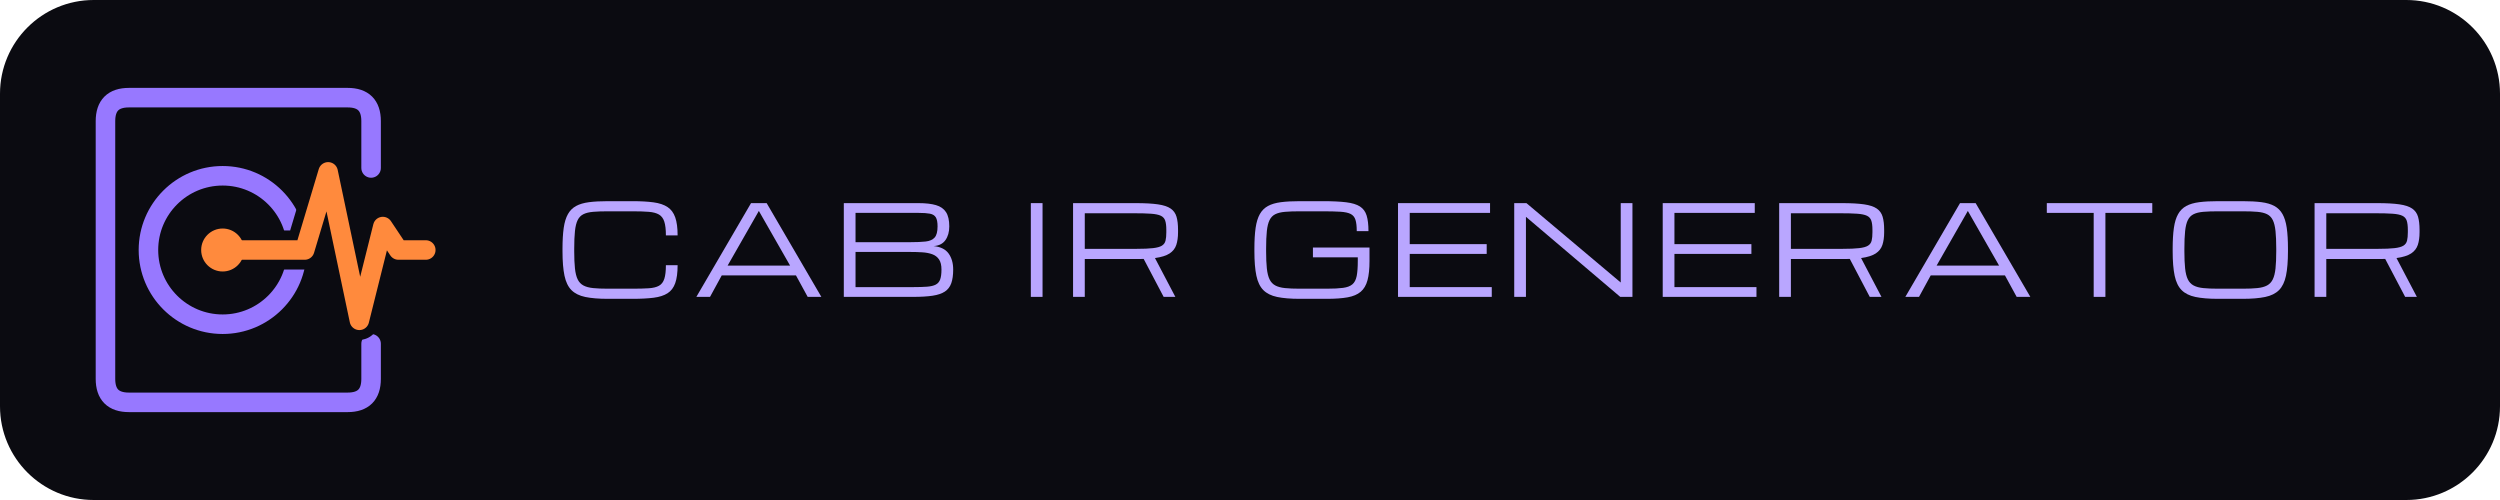
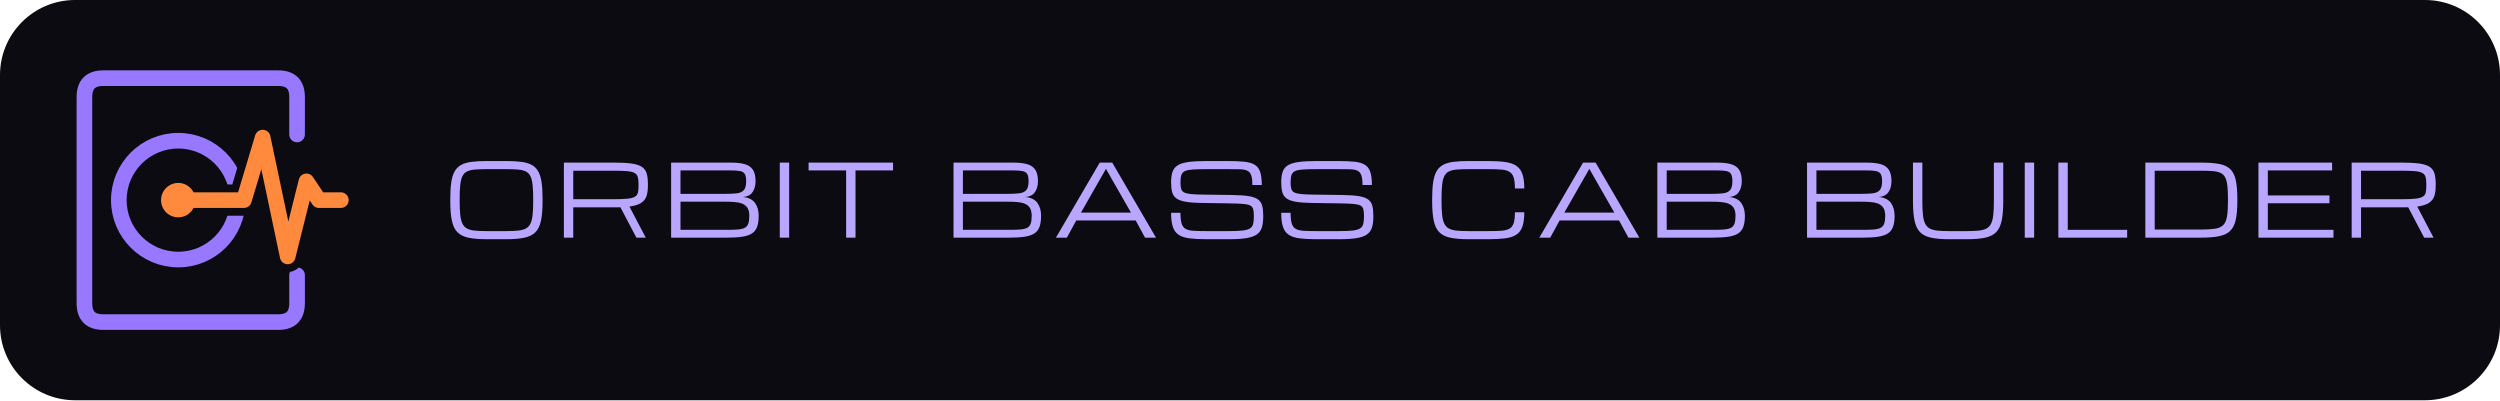
- <svg xmlns="http://www.w3.org/2000/svg" viewBox="0 0 2560 512" role="img" aria-label="CAB IR GENERATOR">
+ <svg xmlns="http://www.w3.org/2000/svg" viewBox="0 0 3198 512" role="img" aria-label="ORBIT BASS CAB BUILDER">
  <defs>
-     <path id="glyph-C" d="M128 748L128 788Q128 992 148 1130.5Q168 1269 217 1356Q266 1443 350.5 1489Q435 1535 563 1551.5Q691 1568 871 1568L1274 1568Q1480 1568 1621.5 1548.5Q1763 1529 1849.5 1471.5Q1936 1414 1975 1302.5Q2014 1191 2014 1007L1822 1007Q1822 1152 1796 1232.5Q1770 1313 1708.5 1349Q1647 1385 1541 1393.5Q1435 1402 1274 1402L871 1402Q728 1402 630 1393.5Q532 1385 470.5 1354.5Q409 1324 376.5 1258Q344 1192 332 1078Q320 964 320 788L320 748Q320 578 332 466Q344 354 376.5 287Q409 220 470.5 187Q532 154 630 144Q728 134 871 134L1274 134Q1435 134 1541 141Q1647 148 1708.5 182Q1770 216 1796 295.5Q1822 375 1822 519L2014 519Q2014 335 1975 225Q1936 115 1849.5 59.5Q1763 4 1621.5 -14Q1480 -32 1274 -32L871 -32Q646 -32 501 -1.5Q356 29 274.5 111Q193 193 160.5 347Q128 501 128 748Z" />
-     <path id="glyph-A" d="M64 0L960 1536L1216 1536L2112 0L1888 0L1696 352L480 352L288 0L64 0ZM576 512L1600 512L1088 1408L576 512Z" />
-     <path id="glyph-B" d="M192 0L192 1536L1416 1536Q1590 1536 1701.5 1503.5Q1813 1471 1866.5 1388.5Q1920 1306 1920 1155Q1920 1019 1857 930Q1794 841 1664 832Q1834 815 1909 710.5Q1984 606 1984 448Q1984 311 1952.5 223Q1921 135 1847 86.5Q1773 38 1646.5 19Q1520 0 1331 0L192 0ZM384 896L1279 896Q1434 896 1533 907Q1632 918 1680 972Q1728 1026 1728 1155Q1728 1256 1699.5 1303Q1671 1350 1603 1363Q1535 1376 1416 1376L384 1376L384 896ZM384 160L1331 160Q1468 160 1557.5 167Q1647 174 1698.5 201Q1750 228 1771 286.5Q1792 345 1792 448Q1792 554 1752.5 613Q1713 672 1642.5 698Q1572 724 1479 730Q1386 736 1279 736L384 736L384 160Z" />
-     <path id="glyph-I" d="M192 0L192 1536L384 1536L384 0L192 0Z" />
-     <path id="glyph-R" d="M196 1536L1224 1536Q1449 1536 1586.5 1516Q1724 1496 1795 1447Q1866 1398 1891 1313Q1916 1228 1916 1098L1916 1058Q1916 938 1887.5 851.5Q1859 765 1778 711.5Q1697 658 1538 636L1872 0L1680 0L1353 622Q1333 621 1311.5 621Q1290 621 1267 621L388 621L388 0L196 0L196 1536ZM388 787L1237 787Q1408 787 1506.5 798.5Q1605 810 1651.5 839Q1698 868 1711 921Q1724 974 1724 1058L1724 1098Q1724 1193 1706 1248Q1688 1303 1634 1329Q1580 1355 1473 1362.5Q1366 1370 1187 1370L388 1370L388 787Z" />
-     <path id="glyph-G" d="M128 748L128 788Q128 992 148 1130.5Q168 1269 217 1356Q266 1443 350.5 1489Q435 1535 563 1551.5Q691 1568 871 1568L1247 1568Q1483 1568 1630.5 1550Q1778 1532 1857.5 1481Q1937 1430 1967 1332.5Q1997 1235 1997 1077L1805 1077Q1805 1196 1784 1262.5Q1763 1329 1705 1358.5Q1647 1388 1536.5 1395Q1426 1402 1247 1402L871 1402Q728 1402 630 1393.5Q532 1385 470.5 1354.5Q409 1324 376.5 1258Q344 1192 332 1078Q320 964 320 788L320 748Q320 578 332 466Q344 354 376.5 287Q409 220 470.5 187Q532 154 630 144Q728 134 871 134L1314 134Q1479 134 1580 147.5Q1681 161 1733.5 205.5Q1786 250 1804 341.5Q1822 433 1822 589L1822 648L1087 648L1087 808L2014 808L2014 589Q2014 394 1981 272Q1948 150 1869.5 83.5Q1791 17 1655.5 -7.5Q1520 -32 1314 -32L871 -32Q646 -32 501 -1.5Q356 29 274.5 111Q193 193 160.5 347Q128 501 128 748Z" />
-     <path id="glyph-E" d="M192 0L192 1536L1700 1536L1700 1376L384 1376L384 864L1645 864L1645 704L384 704L384 160L1728 160L1728 0L192 0Z" />
-     <path id="glyph-N" d="M192 0L192 1536L392 1536L1935 237L1937 237L1937 1536L2129 1536L2129 0L1929 0L386 1310L384 1310L384 0L192 0Z" />
-     <path id="glyph-T" d="M862 0L862 1376L94 1376L94 1536L1822 1536L1822 1376L1054 1376L1054 0L862 0Z" />
-     <path id="glyph-O" d="M871 -32Q646 -32 501 -1.5Q356 29 274.5 111Q193 193 160.5 347Q128 501 128 748L128 788Q128 992 148 1130.5Q168 1269 217 1356Q266 1443 350.5 1489Q435 1535 563 1551.5Q691 1568 871 1568L1274 1568Q1454 1568 1582 1551.5Q1710 1535 1794.5 1489Q1879 1443 1928 1356Q1977 1269 1997 1130.5Q2017 992 2017 788L2017 748Q2017 501 1984.5 347Q1952 193 1870.5 111Q1789 29 1644 -1.5Q1499 -32 1274 -32L871 -32ZM871 134L1274 134Q1417 134 1515 144Q1613 154 1674.5 187Q1736 220 1768.5 287Q1801 354 1813 466Q1825 578 1825 748L1825 788Q1825 964 1813 1078Q1801 1192 1768.5 1258Q1736 1324 1674.5 1354.5Q1613 1385 1515 1393.5Q1417 1402 1274 1402L871 1402Q728 1402 630 1393.5Q532 1385 470.5 1354.5Q409 1324 376.5 1258Q344 1192 332 1078Q320 964 320 788L320 748Q320 578 332 466Q344 354 376.5 287Q409 220 470.5 187Q532 154 630 144Q728 134 871 134Z" />
+     <path id="glyph-O" d="M871 -32Q646 -32 501.0 -1.5Q356 29 274.5 111.0Q193 193 160.5 347.0Q128 501 128 748V788Q128 992 148.0 1130.5Q168 1269 217.0 1356.0Q266 1443 350.5 1489.0Q435 1535 563.0 1551.5Q691 1568 871 1568H1274Q1454 1568 1582.0 1551.5Q1710 1535 1794.5 1489.0Q1879 1443 1928.0 1356.0Q1977 1269 1997.0 1130.5Q2017 992 2017 788V748Q2017 501 1984.5 347.0Q1952 193 1870.5 111.0Q1789 29 1644.0 -1.5Q1499 -32 1274 -32ZM871 134H1274Q1417 134 1515.0 144.0Q1613 154 1674.5 187.0Q1736 220 1768.5 287.0Q1801 354 1813.0 466.0Q1825 578 1825 748V788Q1825 964 1813.0 1078.0Q1801 1192 1768.5 1258.0Q1736 1324 1674.5 1354.5Q1613 1385 1515.0 1393.5Q1417 1402 1274 1402H871Q728 1402 630.0 1393.5Q532 1385 470.5 1354.5Q409 1324 376.5 1258.0Q344 1192 332.0 1078.0Q320 964 320 788V748Q320 578 332.0 466.0Q344 354 376.5 287.0Q409 220 470.5 187.0Q532 154 630.0 144.0Q728 134 871 134Z" />
+     <path id="glyph-R" d="M196 1536H1224Q1449 1536 1586.5 1516.0Q1724 1496 1795.0 1447.0Q1866 1398 1891.0 1313.0Q1916 1228 1916 1098V1058Q1916 938 1887.5 851.5Q1859 765 1778.0 711.5Q1697 658 1538 636L1872 0H1680L1353 622Q1333 621 1311.5 621.0Q1290 621 1267 621H388V0H196ZM388 787H1237Q1408 787 1506.5 798.5Q1605 810 1651.5 839.0Q1698 868 1711.0 921.0Q1724 974 1724 1058V1098Q1724 1193 1706.0 1248.0Q1688 1303 1634.0 1329.0Q1580 1355 1473.0 1362.5Q1366 1370 1187 1370H388Z" />
+     <path id="glyph-B" d="M192 0V1536H1416Q1590 1536 1701.5 1503.5Q1813 1471 1866.5 1388.5Q1920 1306 1920 1155Q1920 1019 1857.0 930.0Q1794 841 1664 832Q1834 815 1909.0 710.5Q1984 606 1984 448Q1984 311 1952.5 223.0Q1921 135 1847.0 86.5Q1773 38 1646.5 19.0Q1520 0 1331 0ZM384 896H1279Q1434 896 1533.0 907.0Q1632 918 1680.0 972.0Q1728 1026 1728 1155Q1728 1256 1699.5 1303.0Q1671 1350 1603.0 1363.0Q1535 1376 1416 1376H384ZM384 160H1331Q1468 160 1557.5 167.0Q1647 174 1698.5 201.0Q1750 228 1771.0 286.5Q1792 345 1792 448Q1792 554 1752.5 613.0Q1713 672 1642.5 698.0Q1572 724 1479.0 730.0Q1386 736 1279 736H384Z" />
+     <path id="glyph-I" d="M192 0V1536H384V0Z" />
+     <path id="glyph-T" d="M862 0V1376H94V1536H1822V1376H1054V0Z" />
+     <path id="glyph-A" d="M64 0 960 1536H1216L2112 0H1888L1696 352H480L288 0ZM576 512H1600L1088 1408Z" />
+     <path id="glyph-S" d="M1827 444Q1827 533 1813.0 584.0Q1799 635 1750.0 659.5Q1701 684 1598.0 691.5Q1495 699 1316 702L760 710Q554 713 429.0 735.0Q304 757 240.0 804.5Q176 852 154.5 932.0Q133 1012 133 1132Q133 1263 162.5 1348.0Q192 1433 269.5 1481.0Q347 1529 489.0 1548.5Q631 1568 856 1568H1284Q1488 1568 1624.0 1555.0Q1760 1542 1840.0 1495.0Q1920 1448 1954.5 1349.0Q1989 1250 1989 1077H1797Q1797 1211 1771.5 1279.5Q1746 1348 1687.5 1373.0Q1629 1398 1530.0 1400.0Q1431 1402 1284 1402H866Q687 1402 579.5 1395.0Q472 1388 417.0 1363.0Q362 1338 343.5 1283.0Q325 1228 325 1132Q325 1051 338.0 1002.0Q351 953 396.5 927.5Q442 902 537.0 892.5Q632 883 796 881L1392 873Q1602 870 1727.5 848.5Q1853 827 1915.5 779.0Q1978 731 1998.5 649.5Q2019 568 2019 444Q2019 309 1993.5 217.5Q1968 126 1895.0 71.0Q1822 16 1684.0 -8.0Q1546 -32 1321 -32H853Q648 -32 509.0 -14.0Q370 4 287.5 58.5Q205 113 169.0 221.0Q133 329 133 509H325Q325 368 348.0 291.0Q371 214 428.5 180.5Q486 147 589.5 140.5Q693 134 853 134H1311Q1490 134 1594.0 145.5Q1698 157 1748.0 189.5Q1798 222 1812.5 283.0Q1827 344 1827 444Z" />
+     <path id="glyph-C" d="M128 748V788Q128 992 148.0 1130.5Q168 1269 217.0 1356.0Q266 1443 350.5 1489.0Q435 1535 563.0 1551.5Q691 1568 871 1568H1274Q1480 1568 1621.5 1548.5Q1763 1529 1849.5 1471.5Q1936 1414 1975.0 1302.5Q2014 1191 2014 1007H1822Q1822 1152 1796.0 1232.5Q1770 1313 1708.5 1349.0Q1647 1385 1541.0 1393.5Q1435 1402 1274 1402H871Q728 1402 630.0 1393.5Q532 1385 470.5 1354.5Q409 1324 376.5 1258.0Q344 1192 332.0 1078.0Q320 964 320 788V748Q320 578 332.0 466.0Q344 354 376.5 287.0Q409 220 470.5 187.0Q532 154 630.0 144.0Q728 134 871 134H1274Q1435 134 1541.0 141.0Q1647 148 1708.5 182.0Q1770 216 1796.0 295.5Q1822 375 1822 519H2014Q2014 335 1975.0 225.0Q1936 115 1849.5 59.5Q1763 4 1621.5 -14.0Q1480 -32 1274 -32H871Q646 -32 501.0 -1.5Q356 29 274.5 111.0Q193 193 160.5 347.0Q128 501 128 748Z" />
+     <path id="glyph-U" d="M879 -32Q654 -32 509.0 -1.5Q364 29 282.5 111.0Q201 193 168.5 347.0Q136 501 136 748V1536H328V748Q328 578 340.0 466.0Q352 354 385.0 287.0Q418 220 479.5 187.0Q541 154 639.0 144.0Q737 134 879 134H1241Q1384 134 1481.5 144.0Q1579 154 1640.5 187.0Q1702 220 1735.0 287.0Q1768 354 1780.0 466.0Q1792 578 1792 748V1536H1984V748Q1984 501 1951.5 347.0Q1919 193 1837.5 111.0Q1756 29 1611.0 -1.5Q1466 -32 1241 -32Z" />
+     <path id="glyph-L" d="M192 0V1536H384V160H1600V0Z" />
+     <path id="glyph-D" d="M196 0V1536H1336Q1561 1536 1706.0 1509.0Q1851 1482 1932.5 1404.5Q2014 1327 2046.5 1179.0Q2079 1031 2079 788V748Q2079 513 2046.5 365.5Q2014 218 1932.5 138.5Q1851 59 1706.0 29.5Q1561 0 1336 0ZM388 166H1336Q1515 166 1624.0 183.0Q1733 200 1790.0 257.0Q1847 314 1867.0 431.0Q1887 548 1887 748V788Q1887 954 1875.0 1062.0Q1863 1170 1830.5 1232.5Q1798 1295 1736.5 1324.5Q1675 1354 1577.0 1362.0Q1479 1370 1336 1370H388Z" />
+     <path id="glyph-E" d="M192 0V1536H1700V1376H384V864H1645V704H384V160H1728V0Z" />
  </defs>
-   <rect width="2560" height="512" rx="96" fill="#0b0b11" />
+   <rect width="3198" height="512" rx="96" fill="#0b0b11" />
  <g transform="scale(.5)">
    <path d="M760 344V248Q760 200 712 200H264Q216 200 216 248V776Q216 824 264 824H712Q760 824 760 776V704" fill="none" stroke="#9778ff" stroke-width="40" stroke-linecap="round" stroke-linejoin="round" />
    <circle cx="456" cy="512" r="152" fill="none" stroke="#9778ff" stroke-width="40" />
    <path d="M456 512H624L672 352L736 656L784 464L816 512H872" fill="none" stroke="#0b0b11" stroke-width="80" stroke-linecap="round" stroke-linejoin="round" />
    <path d="M456 512H624L672 352L736 656L784 464L816 512H872" fill="none" stroke="#ff8a3d" stroke-width="40" stroke-linecap="round" stroke-linejoin="round" />
    <circle cx="456" cy="512" r="44" fill="#ff8a3d" />
  </g>
  <g fill="#b9a6ff" transform="translate(568 304) scale(.0625 -.0625)">
-     <use href="#glyph-C" x="0" />
-     <use href="#glyph-A" x="2257" />
-     <use href="#glyph-B" x="4545" />
-     <use href="#glyph-I" x="7609" />
-     <use href="#glyph-R" x="8297" />
-     <use href="#glyph-G" x="11336" />
-     <use href="#glyph-E" x="13625" />
-     <use href="#glyph-N" x="15529" />
-     <use href="#glyph-E" x="17962" />
-     <use href="#glyph-R" x="19866" />
-     <use href="#glyph-A" x="22065" />
-     <use href="#glyph-T" x="24353" />
-     <use href="#glyph-O" x="26381" />
-     <use href="#glyph-R" x="28638" />
+     <use href="#glyph-O" x="0" />
+     <use href="#glyph-R" x="2257" />
+     <use href="#glyph-B" x="4456" />
+     <use href="#glyph-I" x="6680" />
+     <use href="#glyph-T" x="7368" />
+     <use href="#glyph-B" x="10236" />
+     <use href="#glyph-A" x="12460" />
+     <use href="#glyph-S" x="14748" />
+     <use href="#glyph-S" x="17002" />
+     <use href="#glyph-C" x="20096" />
+     <use href="#glyph-A" x="22353" />
+     <use href="#glyph-B" x="24641" />
+     <use href="#glyph-B" x="27705" />
+     <use href="#glyph-U" x="29929" />
+     <use href="#glyph-I" x="32161" />
+     <use href="#glyph-L" x="32849" />
+     <use href="#glyph-D" x="34625" />
+     <use href="#glyph-E" x="36944" />
+     <use href="#glyph-R" x="38848" />
  </g>
</svg>
